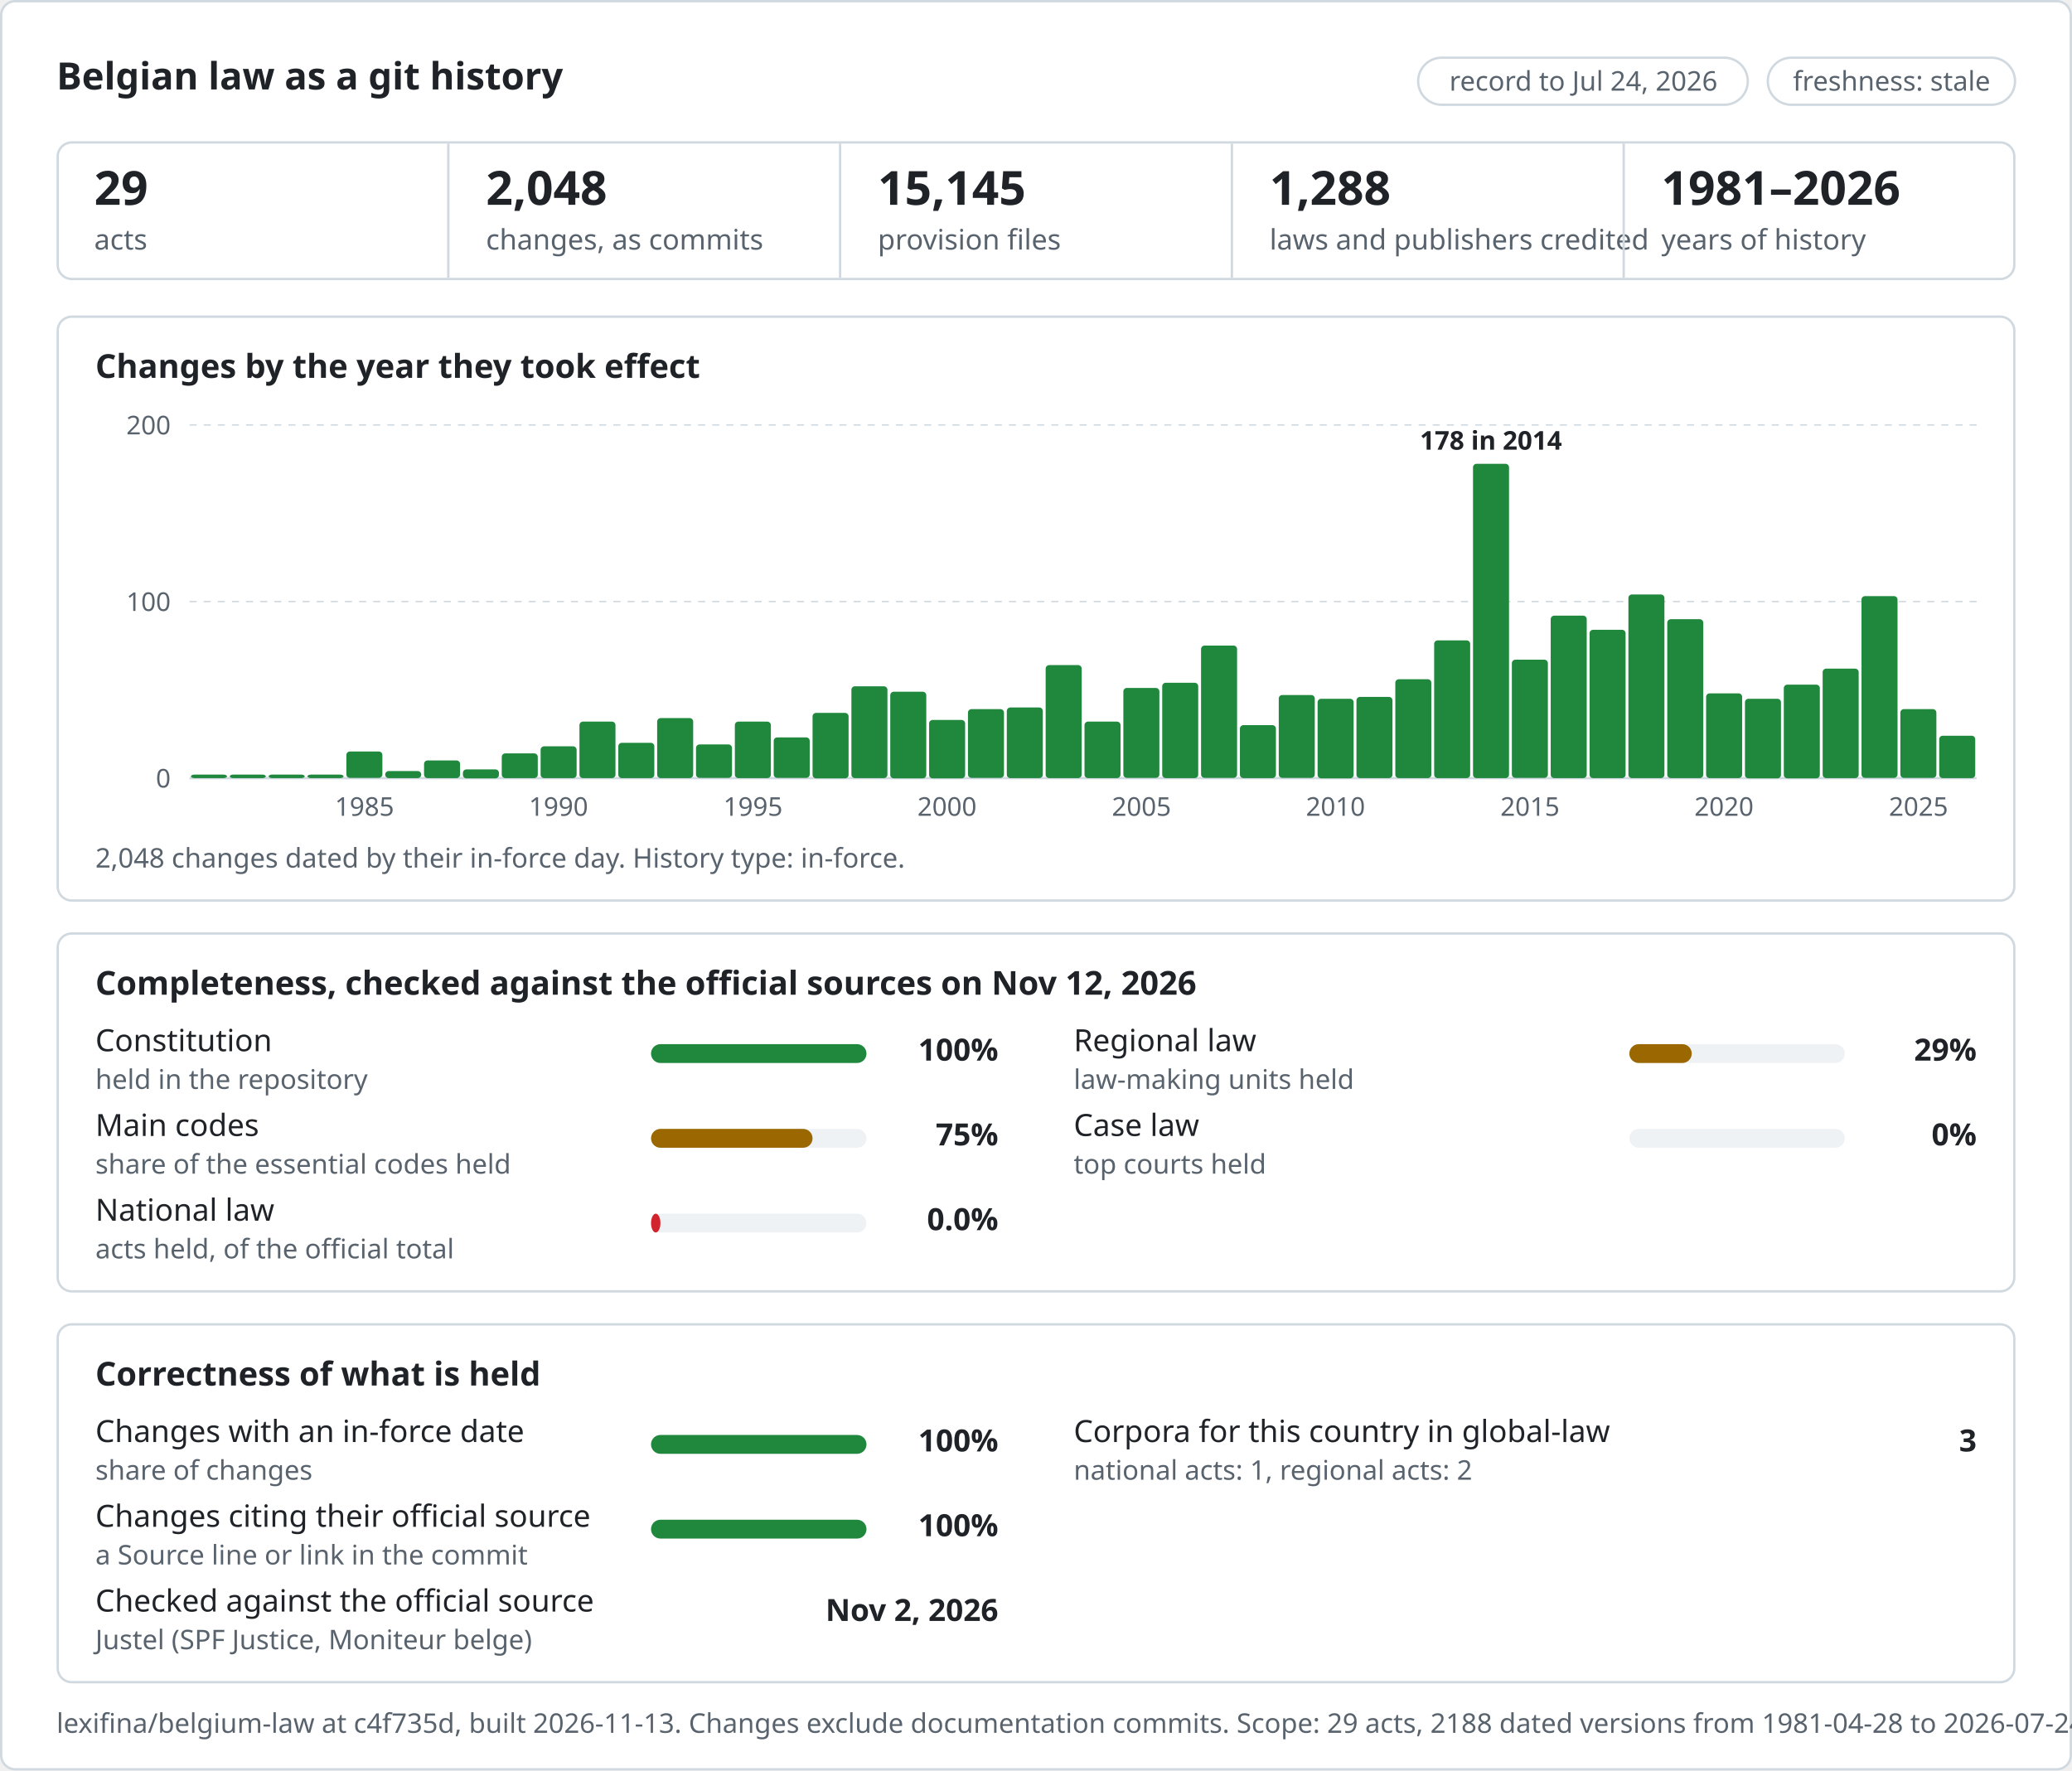
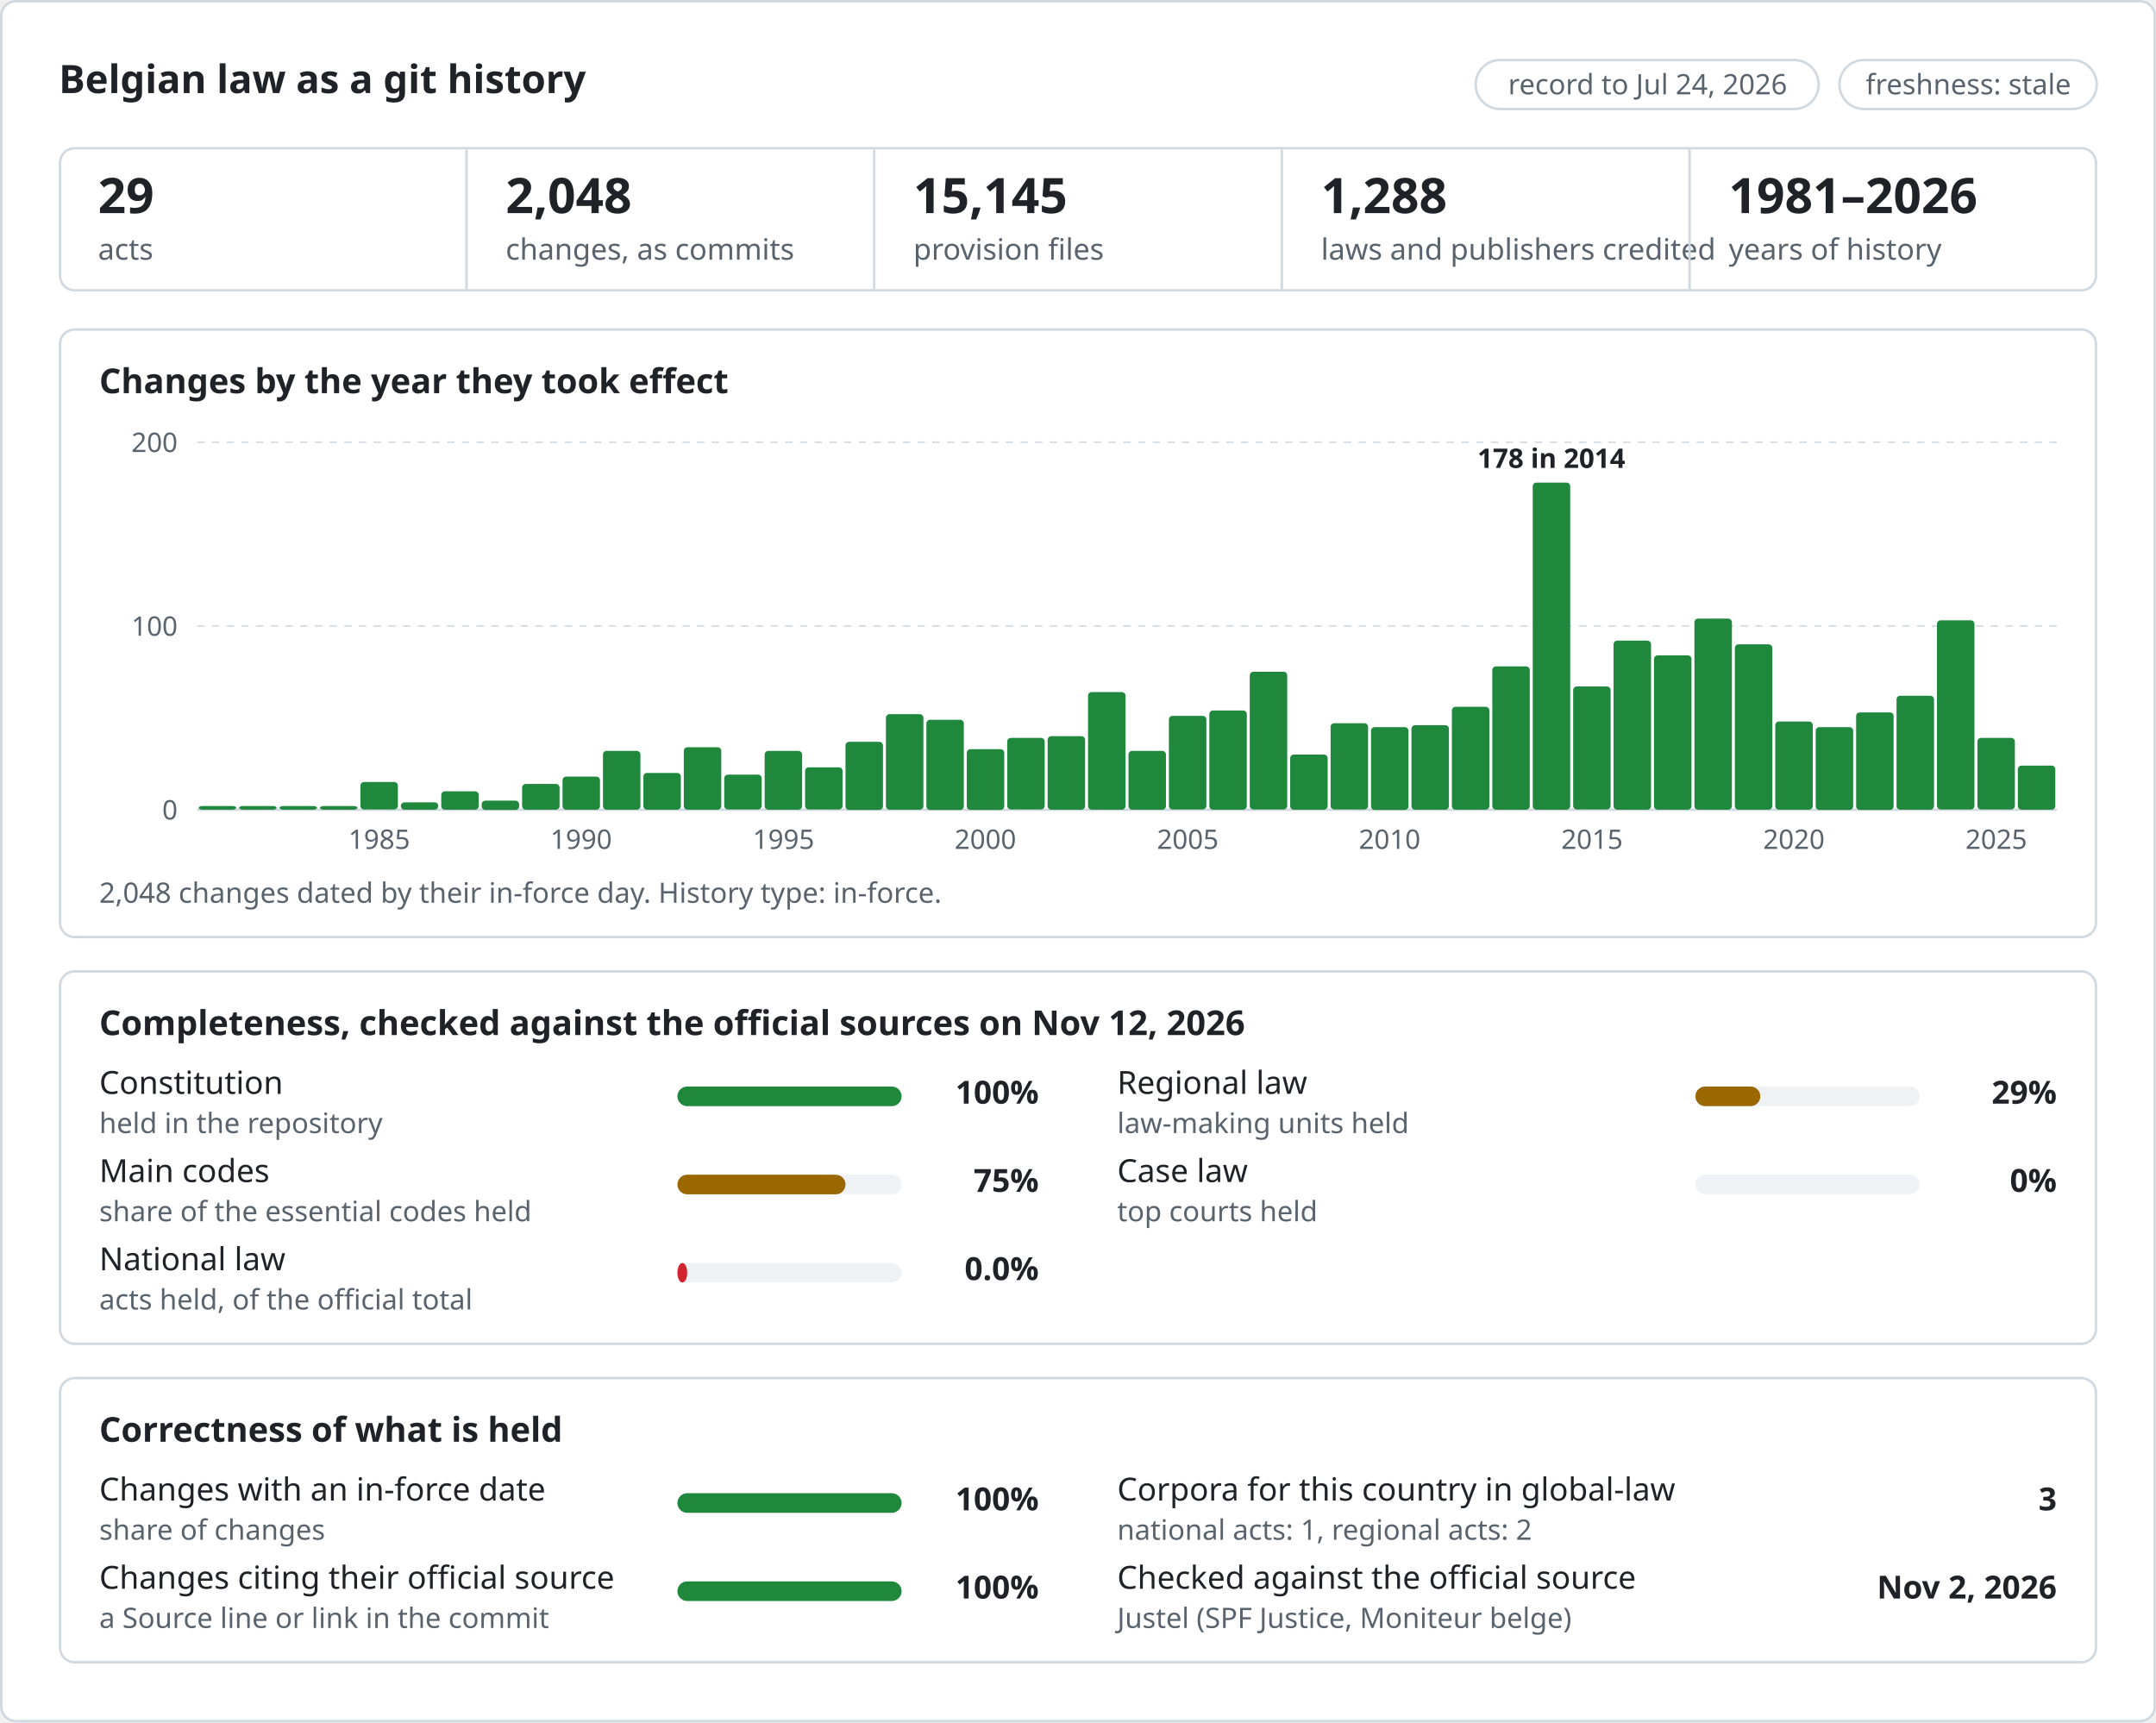
- <svg xmlns="http://www.w3.org/2000/svg" width="880" height="752" viewBox="0 0 880 752" font-family="-apple-system,BlinkMacSystemFont,Segoe UI,Noto Sans,Helvetica,Arial,sans-serif">
-   <rect x="0.5" y="0.5" width="879" height="751" rx="6" fill="#ffffff" stroke="#d1d9e0" />
+ <svg xmlns="http://www.w3.org/2000/svg" width="880" height="703" viewBox="0 0 880 703" font-family="-apple-system,BlinkMacSystemFont,Segoe UI,Noto Sans,Helvetica,Arial,sans-serif">
+   <rect x="0.5" y="0.5" width="879" height="702" rx="6" fill="#ffffff" stroke="#d1d9e0" />
  <text x="24" y="38" font-size="16" font-weight="600" fill="#1f2328">Belgian law as a git history</text>
  <rect x="602.3" y="24.5" width="140" height="20" rx="10" fill="none" stroke="#d1d9e0" />
  <text x="672.5" y="38.5" font-size="11.5" font-weight="500" text-anchor="middle" fill="#59636e">record to Jul 24, 2026</text>
  <rect x="750.8" y="24.5" width="105" height="20" rx="10" fill="none" stroke="#d1d9e0" />
  <text x="803.4" y="38.5" font-size="11.5" font-weight="500" text-anchor="middle" fill="#59636e">freshness: stale</text>
  <rect x="24.5" y="60.5" width="831" height="58" rx="6" fill="#ffffff" stroke="#d1d9e0" />
  <text x="40.0" y="87" font-size="20" font-weight="600" fill="#1f2328">29</text>
  <text x="40.0" y="106" font-size="12" fill="#59636e">acts</text>
  <line x1="190.4" y1="61" x2="190.4" y2="118" stroke="#d1d9e0" />
  <text x="206.4" y="87" font-size="20" font-weight="600" fill="#1f2328">2,048</text>
  <text x="206.4" y="106" font-size="12" fill="#59636e">changes, as commits</text>
  <line x1="356.8" y1="61" x2="356.8" y2="118" stroke="#d1d9e0" />
  <text x="372.8" y="87" font-size="20" font-weight="600" fill="#1f2328">15,145</text>
  <text x="372.8" y="106" font-size="12" fill="#59636e">provision files</text>
  <line x1="523.2" y1="61" x2="523.2" y2="118" stroke="#d1d9e0" />
  <text x="539.2" y="87" font-size="20" font-weight="600" fill="#1f2328">1,288</text>
  <text x="539.2" y="106" font-size="12" fill="#59636e" textLength="142" lengthAdjust="spacingAndGlyphs">laws and publishers credited</text>
  <line x1="689.6" y1="61" x2="689.6" y2="118" stroke="#d1d9e0" />
  <text x="705.6" y="87" font-size="20" font-weight="600" fill="#1f2328">1981–2026</text>
  <text x="705.6" y="106" font-size="12" fill="#59636e">years of history</text>
  <rect x="24.5" y="134.5" width="831" height="248" rx="6" fill="#ffffff" stroke="#d1d9e0" />
  <text x="40.5" y="160.5" font-size="14" font-weight="600" fill="#1f2328">Changes by the year they took effect</text>
  <line x1="80.5" y1="330.5" x2="839.5" y2="330.5" stroke="#d1d9e0" stroke-width="1" />
  <text x="72.5" y="334.5" font-size="11" text-anchor="end" fill="#59636e">0</text>
  <line x1="80.5" y1="255.5" x2="839.5" y2="255.5" stroke="#d1d9e0" stroke-width="0.6" stroke-dasharray="3 3" />
  <text x="72.5" y="259.5" font-size="11" text-anchor="end" fill="#59636e">100</text>
  <line x1="80.5" y1="180.5" x2="839.5" y2="180.5" stroke="#d1d9e0" stroke-width="0.6" stroke-dasharray="3 3" />
  <text x="72.5" y="184.5" font-size="11" text-anchor="end" fill="#59636e">200</text>
  <rect x="81.10" y="329.0" width="15.30" height="1.5" rx="1.5" fill="#1f883d" />
  <rect x="97.60" y="329.0" width="15.30" height="1.5" rx="1.5" fill="#1f883d" />
  <rect x="114.10" y="329.0" width="15.30" height="1.5" rx="1.5" fill="#1f883d" />
  <rect x="130.60" y="329.0" width="15.30" height="1.5" rx="1.5" fill="#1f883d" />
  <rect x="147.10" y="319.2" width="15.30" height="11.2" rx="1.5" fill="#1f883d" />
  <text x="154.8" y="346.5" font-size="11" text-anchor="middle" fill="#59636e">1985</text>
  <rect x="163.60" y="327.5" width="15.30" height="3.0" rx="1.5" fill="#1f883d" />
  <rect x="180.10" y="323.0" width="15.30" height="7.5" rx="1.5" fill="#1f883d" />
  <rect x="196.60" y="326.8" width="15.30" height="3.8" rx="1.5" fill="#1f883d" />
  <rect x="213.10" y="320.0" width="15.30" height="10.5" rx="1.5" fill="#1f883d" />
  <rect x="229.60" y="317.0" width="15.30" height="13.5" rx="1.5" fill="#1f883d" />
  <text x="237.2" y="346.5" font-size="11" text-anchor="middle" fill="#59636e">1990</text>
  <rect x="246.10" y="306.5" width="15.30" height="24.0" rx="1.5" fill="#1f883d" />
  <rect x="262.60" y="315.5" width="15.30" height="15.0" rx="1.5" fill="#1f883d" />
  <rect x="279.10" y="305.0" width="15.30" height="25.5" rx="1.5" fill="#1f883d" />
  <rect x="295.60" y="316.2" width="15.30" height="14.2" rx="1.5" fill="#1f883d" />
  <rect x="312.10" y="306.5" width="15.30" height="24.0" rx="1.5" fill="#1f883d" />
  <text x="319.8" y="346.5" font-size="11" text-anchor="middle" fill="#59636e">1995</text>
  <rect x="328.60" y="313.2" width="15.30" height="17.2" rx="1.5" fill="#1f883d" />
  <rect x="345.10" y="302.8" width="15.30" height="27.8" rx="1.5" fill="#1f883d" />
  <rect x="361.60" y="291.5" width="15.30" height="39.0" rx="1.5" fill="#1f883d" />
  <rect x="378.10" y="293.8" width="15.30" height="36.8" rx="1.5" fill="#1f883d" />
  <rect x="394.60" y="305.8" width="15.30" height="24.8" rx="1.5" fill="#1f883d" />
  <text x="402.2" y="346.5" font-size="11" text-anchor="middle" fill="#59636e">2000</text>
  <rect x="411.10" y="301.2" width="15.30" height="29.2" rx="1.5" fill="#1f883d" />
  <rect x="427.60" y="300.5" width="15.30" height="30.0" rx="1.5" fill="#1f883d" />
  <rect x="444.10" y="282.5" width="15.30" height="48.0" rx="1.5" fill="#1f883d" />
  <rect x="460.60" y="306.5" width="15.30" height="24.0" rx="1.5" fill="#1f883d" />
  <rect x="477.10" y="292.2" width="15.30" height="38.2" rx="1.5" fill="#1f883d" />
  <text x="484.8" y="346.5" font-size="11" text-anchor="middle" fill="#59636e">2005</text>
  <rect x="493.60" y="290.0" width="15.30" height="40.5" rx="1.5" fill="#1f883d" />
  <rect x="510.10" y="274.2" width="15.30" height="56.2" rx="1.5" fill="#1f883d" />
  <rect x="526.60" y="308.0" width="15.30" height="22.5" rx="1.5" fill="#1f883d" />
  <rect x="543.10" y="295.2" width="15.30" height="35.2" rx="1.5" fill="#1f883d" />
  <rect x="559.60" y="296.8" width="15.30" height="33.8" rx="1.5" fill="#1f883d" />
  <text x="567.2" y="346.5" font-size="11" text-anchor="middle" fill="#59636e">2010</text>
  <rect x="576.10" y="296.0" width="15.30" height="34.5" rx="1.5" fill="#1f883d" />
  <rect x="592.60" y="288.5" width="15.30" height="42.0" rx="1.5" fill="#1f883d" />
  <rect x="609.10" y="272.0" width="15.30" height="58.5" rx="1.5" fill="#1f883d" />
  <rect x="625.60" y="197.0" width="15.30" height="133.5" rx="1.5" fill="#1f883d" />
  <text x="633.2" y="191.0" font-size="11" font-weight="600" text-anchor="middle" fill="#1f2328">178 in 2014</text>
  <rect x="642.10" y="280.2" width="15.30" height="50.2" rx="1.5" fill="#1f883d" />
  <text x="649.8" y="346.5" font-size="11" text-anchor="middle" fill="#59636e">2015</text>
  <rect x="658.60" y="261.5" width="15.30" height="69.0" rx="1.5" fill="#1f883d" />
  <rect x="675.10" y="267.5" width="15.30" height="63.0" rx="1.5" fill="#1f883d" />
  <rect x="691.60" y="252.5" width="15.30" height="78.0" rx="1.5" fill="#1f883d" />
  <rect x="708.10" y="263.0" width="15.30" height="67.5" rx="1.5" fill="#1f883d" />
  <rect x="724.60" y="294.5" width="15.30" height="36.0" rx="1.5" fill="#1f883d" />
  <text x="732.2" y="346.5" font-size="11" text-anchor="middle" fill="#59636e">2020</text>
  <rect x="741.10" y="296.8" width="15.30" height="33.8" rx="1.5" fill="#1f883d" />
  <rect x="757.60" y="290.8" width="15.30" height="39.8" rx="1.5" fill="#1f883d" />
  <rect x="774.10" y="284.0" width="15.30" height="46.5" rx="1.5" fill="#1f883d" />
  <rect x="790.60" y="253.2" width="15.30" height="77.2" rx="1.5" fill="#1f883d" />
  <rect x="807.10" y="301.2" width="15.30" height="29.2" rx="1.5" fill="#1f883d" />
  <text x="814.8" y="346.5" font-size="11" text-anchor="middle" fill="#59636e">2025</text>
  <rect x="823.60" y="312.5" width="15.30" height="18.0" rx="1.5" fill="#1f883d" />
  <text x="40.5" y="368.5" font-size="11.5" fill="#59636e">2,048 changes dated by their in-force day. History type: in-force.</text>
  <rect x="24.5" y="396.5" width="831" height="152" rx="6" fill="#ffffff" stroke="#d1d9e0" />
  <text x="40.5" y="422.5" font-size="14" font-weight="600" fill="#1f2328">Completeness, checked against the official sources on Nov 12, 2026</text>
  <text x="40.5" y="446.5" font-size="13" fill="#1f2328">Constitution</text>
  <text x="40.5" y="462.5" font-size="11.5" fill="#59636e">held in the repository</text>
  <g>
    <rect x="276.5" y="443.5" width="91.5" height="8" rx="4" fill="#eff2f5" />
    <rect x="276.5" y="443.5" width="91.5" height="8" rx="4" fill="#1f883d" />
  </g>
  <text x="424.0" y="450.5" font-size="13" font-weight="600" text-anchor="end" fill="#1f2328">100%</text>
  <text x="40.5" y="482.5" font-size="13" fill="#1f2328">Main codes</text>
  <text x="40.5" y="498.5" font-size="11.5" fill="#59636e">share of the essential codes held</text>
  <g>
    <rect x="276.5" y="479.5" width="91.5" height="8" rx="4" fill="#eff2f5" />
    <rect x="276.5" y="479.5" width="68.6" height="8" rx="4" fill="#9a6700" />
  </g>
  <text x="424.0" y="486.5" font-size="13" font-weight="600" text-anchor="end" fill="#1f2328">75%</text>
  <text x="40.5" y="518.5" font-size="13" fill="#1f2328">National law</text>
  <text x="40.5" y="534.5" font-size="11.5" fill="#59636e">acts held, of the official total</text>
  <g>
    <rect x="276.5" y="515.5" width="91.5" height="8" rx="4" fill="#eff2f5" />
    <rect x="276.5" y="515.5" width="4.0" height="8" rx="4" fill="#d1242f" />
  </g>
  <text x="424.0" y="522.5" font-size="13" font-weight="600" text-anchor="end" fill="#1f2328">0.0%</text>
  <text x="456.0" y="446.5" font-size="13" fill="#1f2328">Regional law</text>
  <text x="456.0" y="462.5" font-size="11.5" fill="#59636e">law-making units held</text>
  <g>
    <rect x="692.0" y="443.5" width="91.5" height="8" rx="4" fill="#eff2f5" />
    <rect x="692.0" y="443.5" width="26.5" height="8" rx="4" fill="#9a6700" />
  </g>
  <text x="839.5" y="450.5" font-size="13" font-weight="600" text-anchor="end" fill="#1f2328">29%</text>
  <text x="456.0" y="482.5" font-size="13" fill="#1f2328">Case law</text>
  <text x="456.0" y="498.5" font-size="11.5" fill="#59636e">top courts held</text>
  <g>
    <rect x="692.0" y="479.5" width="91.5" height="8" rx="4" fill="#eff2f5" />
  </g>
  <text x="839.5" y="486.5" font-size="13" font-weight="600" text-anchor="end" fill="#1f2328">0%</text>
-   <rect x="24.5" y="562.5" width="831" height="152" rx="6" fill="#ffffff" stroke="#d1d9e0" />
+   <rect x="24.5" y="562.5" width="831" height="116" rx="6" fill="#ffffff" stroke="#d1d9e0" />
  <text x="40.5" y="588.5" font-size="14" font-weight="600" fill="#1f2328">Correctness of what is held</text>
  <text x="40.5" y="612.5" font-size="13" fill="#1f2328">Changes with an in-force date</text>
  <text x="40.5" y="628.5" font-size="11.5" fill="#59636e">share of changes</text>
  <g>
    <rect x="276.5" y="609.5" width="91.5" height="8" rx="4" fill="#eff2f5" />
    <rect x="276.5" y="609.5" width="91.5" height="8" rx="4" fill="#1f883d" />
  </g>
  <text x="424.0" y="616.5" font-size="13" font-weight="600" text-anchor="end" fill="#1f2328">100%</text>
  <text x="40.5" y="648.5" font-size="13" fill="#1f2328">Changes citing their official source</text>
  <text x="40.5" y="664.5" font-size="11.5" fill="#59636e">a Source line or link in the commit</text>
  <g>
    <rect x="276.5" y="645.5" width="91.5" height="8" rx="4" fill="#eff2f5" />
    <rect x="276.5" y="645.5" width="91.5" height="8" rx="4" fill="#1f883d" />
  </g>
  <text x="424.0" y="652.5" font-size="13" font-weight="600" text-anchor="end" fill="#1f2328">100%</text>
-   <text x="40.5" y="684.5" font-size="13" fill="#1f2328">Checked against the official source</text>
-   <text x="40.5" y="700.5" font-size="11.5" fill="#59636e">Justel (SPF Justice, Moniteur belge)</text>
-   <text x="424.0" y="688.5" font-size="13" font-weight="600" text-anchor="end" fill="#1f2328">Nov 2, 2026</text>
  <text x="456.0" y="612.5" font-size="13" fill="#1f2328">Corpora for this country in global-law</text>
  <text x="456.0" y="628.5" font-size="11.5" fill="#59636e">national acts: 1, regional acts: 2</text>
  <text x="839.5" y="616.5" font-size="13" font-weight="600" text-anchor="end" fill="#1f2328">3</text>
-   <text x="24" y="736" font-size="11.5" fill="#59636e">lexifina/belgium-law at c4f735d, built 2026-11-13. Changes exclude documentation commits. Scope: 29 acts, 2188 dated versions from 1981-04-28 to 2026-07-24</text>
+   <text x="456.0" y="648.5" font-size="13" fill="#1f2328">Checked against the official source</text>
+   <text x="456.0" y="664.5" font-size="11.5" fill="#59636e">Justel (SPF Justice, Moniteur belge)</text>
+   <text x="839.5" y="652.5" font-size="13" font-weight="600" text-anchor="end" fill="#1f2328">Nov 2, 2026</text>
</svg>
